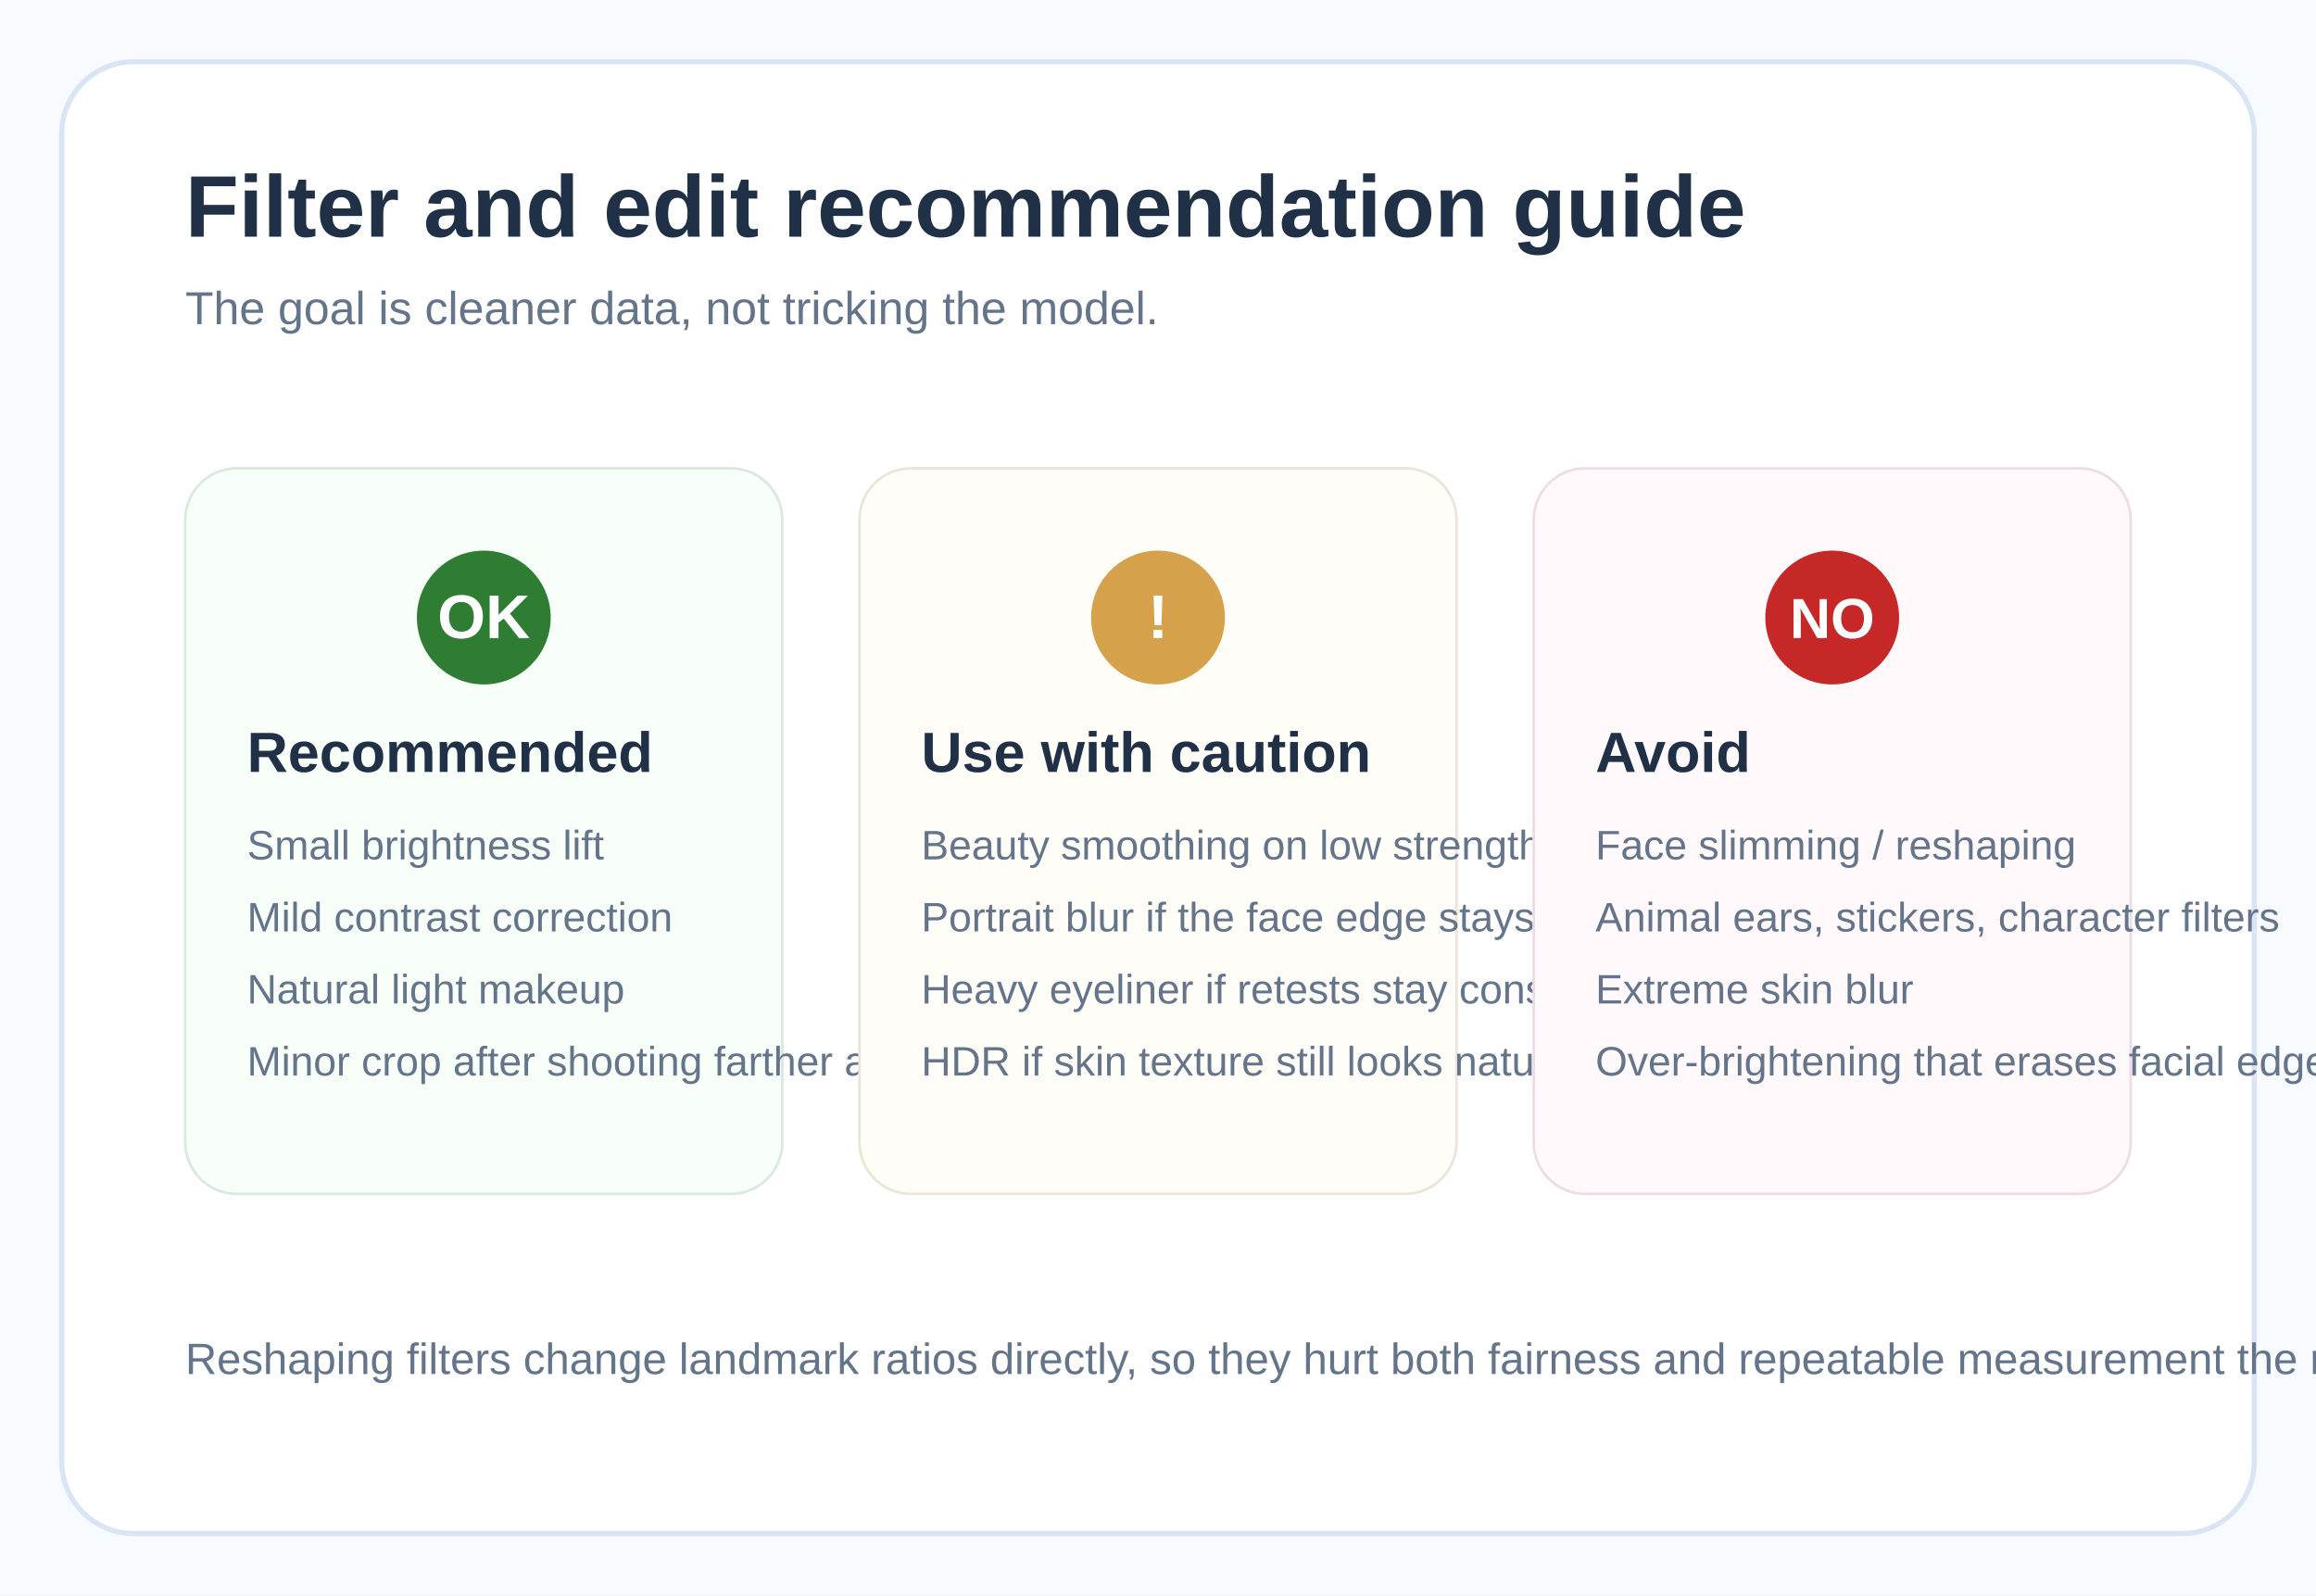
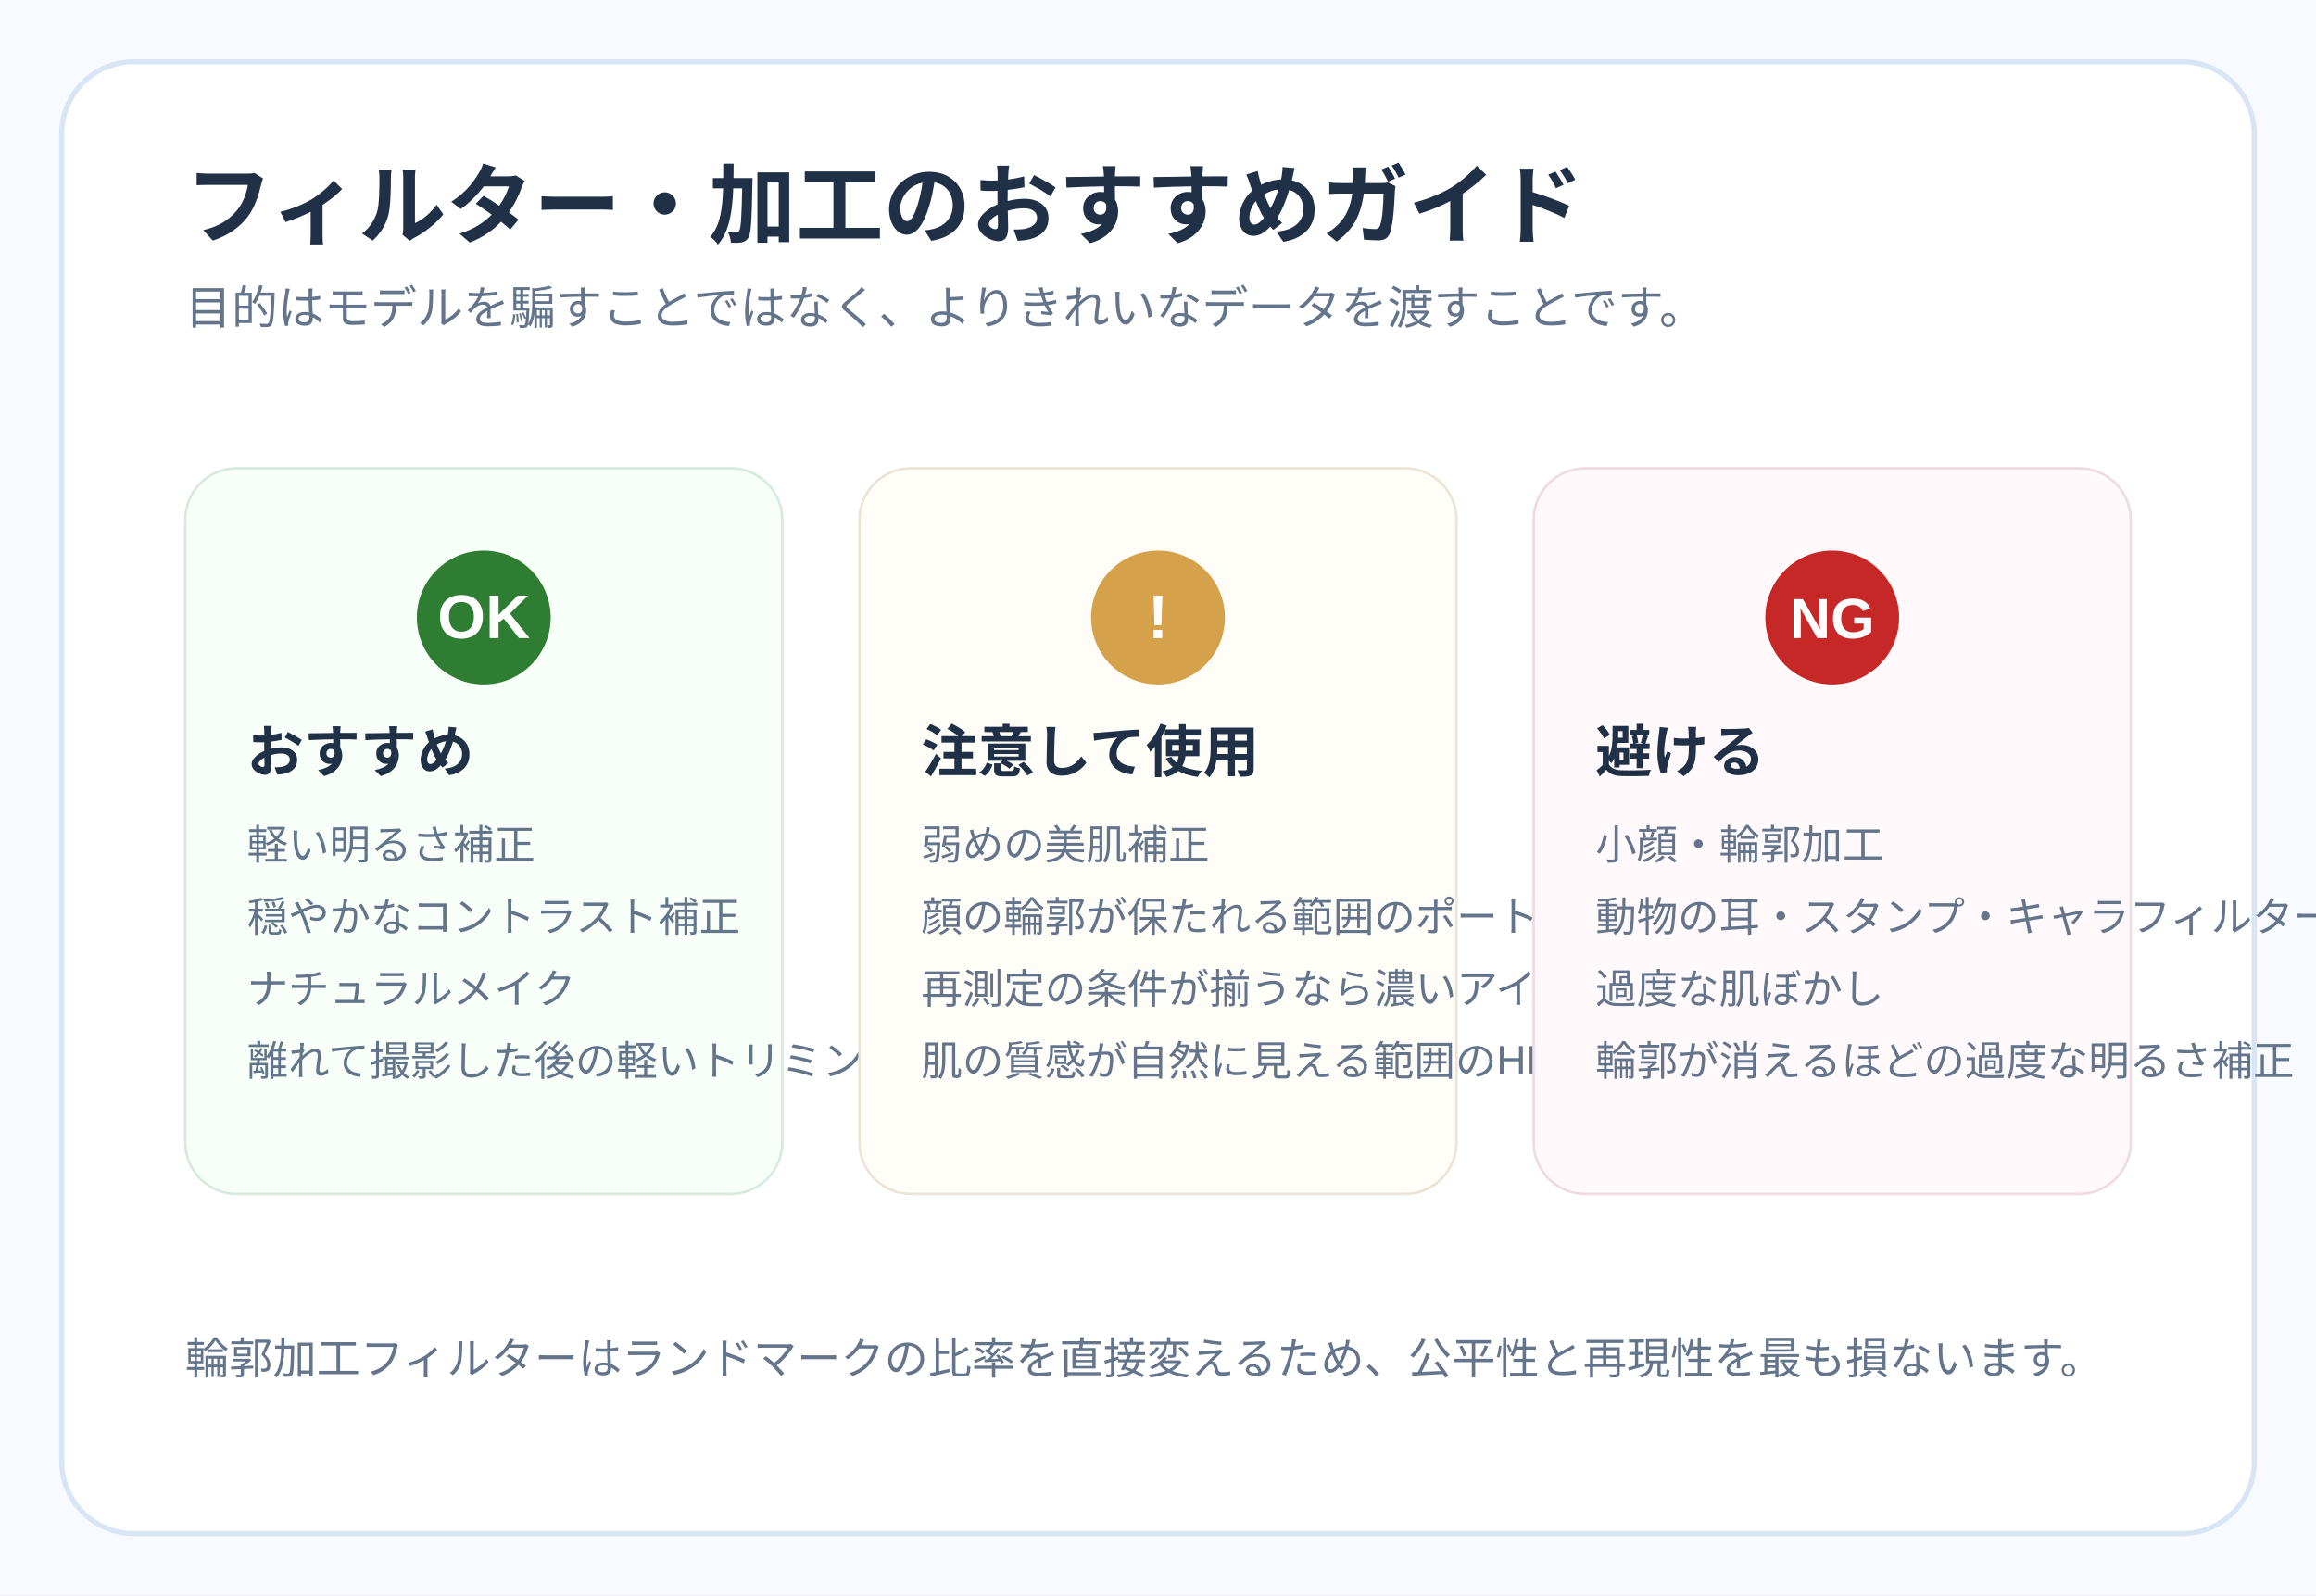
<svg xmlns="http://www.w3.org/2000/svg" viewBox="0 0 900 620" role="img" aria-labelledby="title desc">
  <rect width="900" height="620" fill="#f7fbff" />
  <rect x="24" y="24" width="852" height="572" rx="28" fill="#fff" stroke="#d9e5f4" stroke-width="2" />
  <g font-family="Arial, sans-serif" fill="#203047">
-     <text x="72" y="92" font-size="34" font-weight="700">Filter and edit recommendation guide</text>
-     <text x="72" y="126" font-size="18" fill="#64748b">The goal is cleaner data, not tricking the model.</text>
+     <text x="72" y="92" font-size="34" font-weight="700">フィルター・加工のおすすめガイド</text>
+     <text x="72" y="126" font-size="18" fill="#64748b">目的はモデルを騙すことではなく、よりきれいなデータを渡すことです。</text>
  </g>
  <g transform="translate(72 182)" font-family="Arial, sans-serif">
    <g>
      <rect width="232" height="282" rx="20" fill="#f8fff9" stroke="#d8eadf" />
      <circle cx="116" cy="58" r="26" fill="#2e7d32" />
      <text x="116" y="66" text-anchor="middle" font-size="24" font-weight="700" fill="#fff">OK</text>
-       <text x="24" y="118" font-size="22" font-weight="700" fill="#203047">Recommended</text>
-       <text x="24" y="152" font-size="16" fill="#64748b">Small brightness lift</text>
-       <text x="24" y="180" font-size="16" fill="#64748b">Mild contrast correction</text>
-       <text x="24" y="208" font-size="16" fill="#64748b">Natural light makeup</text>
-       <text x="24" y="236" font-size="16" fill="#64748b">Minor crop after shooting farther away</text>
+       <text x="24" y="118" font-size="22" font-weight="700" fill="#203047">おすすめ</text>
+       <text x="24" y="152" font-size="16" fill="#64748b">軽い明るさ補正</text>
+       <text x="24" y="180" font-size="16" fill="#64748b">穏やかなコントラスト補正</text>
+       <text x="24" y="208" font-size="16" fill="#64748b">ナチュラルメイク</text>
+       <text x="24" y="236" font-size="16" fill="#64748b">離れて撮影した後の軽いトリミング</text>
    </g>
    <g transform="translate(262 0)">
      <rect width="232" height="282" rx="20" fill="#fffdf8" stroke="#ebe4d7" />
      <circle cx="116" cy="58" r="26" fill="#d5a14a" />
      <text x="116" y="66" text-anchor="middle" font-size="24" font-weight="700" fill="#fff">!</text>
-       <text x="24" y="118" font-size="22" font-weight="700" fill="#203047">Use with caution</text>
-       <text x="24" y="152" font-size="16" fill="#64748b">Beauty smoothing on low strength</text>
-       <text x="24" y="180" font-size="16" fill="#64748b">Portrait blur if the face edge stays clean</text>
-       <text x="24" y="208" font-size="16" fill="#64748b">Heavy eyeliner if retests stay consistent</text>
-       <text x="24" y="236" font-size="16" fill="#64748b">HDR if skin texture still looks natural</text>
+       <text x="24" y="118" font-size="22" font-weight="700" fill="#203047">注意して使用</text>
+       <text x="24" y="152" font-size="16" fill="#64748b">弱めの美肌補正</text>
+       <text x="24" y="180" font-size="16" fill="#64748b">顔の輪郭が保たれる範囲のポートレートぼかし</text>
+       <text x="24" y="208" font-size="16" fill="#64748b">再測定の条件が揃うなら濃いアイライン</text>
+       <text x="24" y="236" font-size="16" fill="#64748b">肌の質感が自然に見える範囲のHDR</text>
    </g>
    <g transform="translate(524 0)">
      <rect width="232" height="282" rx="20" fill="#fff9fb" stroke="#efdbe4" />
      <circle cx="116" cy="58" r="26" fill="#c62828" />
-       <text x="116" y="66" text-anchor="middle" font-size="22" font-weight="700" fill="#fff">NO</text>
-       <text x="24" y="118" font-size="22" font-weight="700" fill="#203047">Avoid</text>
-       <text x="24" y="152" font-size="16" fill="#64748b">Face slimming / reshaping</text>
-       <text x="24" y="180" font-size="16" fill="#64748b">Animal ears, stickers, character filters</text>
-       <text x="24" y="208" font-size="16" fill="#64748b">Extreme skin blur</text>
-       <text x="24" y="236" font-size="16" fill="#64748b">Over-brightening that erases facial edges</text>
+       <text x="116" y="66" text-anchor="middle" font-size="22" font-weight="700" fill="#fff">NG</text>
+       <text x="24" y="118" font-size="22" font-weight="700" fill="#203047">避ける</text>
+       <text x="24" y="152" font-size="16" fill="#64748b">小顔・輪郭加工</text>
+       <text x="24" y="180" font-size="16" fill="#64748b">動物の耳・スタンプ・キャラフィルター</text>
+       <text x="24" y="208" font-size="16" fill="#64748b">過度な肌ぼかし</text>
+       <text x="24" y="236" font-size="16" fill="#64748b">輪郭が消えるほどの過度な明るさ補正</text>
    </g>
  </g>
-   <text x="72" y="534" font-family="Arial, sans-serif" font-size="17" fill="#64748b">Reshaping filters change landmark ratios directly, so they hurt both fairness and repeatable measurement the most.</text>
+   <text x="72" y="534" font-family="Arial, sans-serif" font-size="17" fill="#64748b">輪郭加工フィルターはランドマークの比率を直接変えるため、公平性と再現性を最も損ないます。</text>
</svg>
